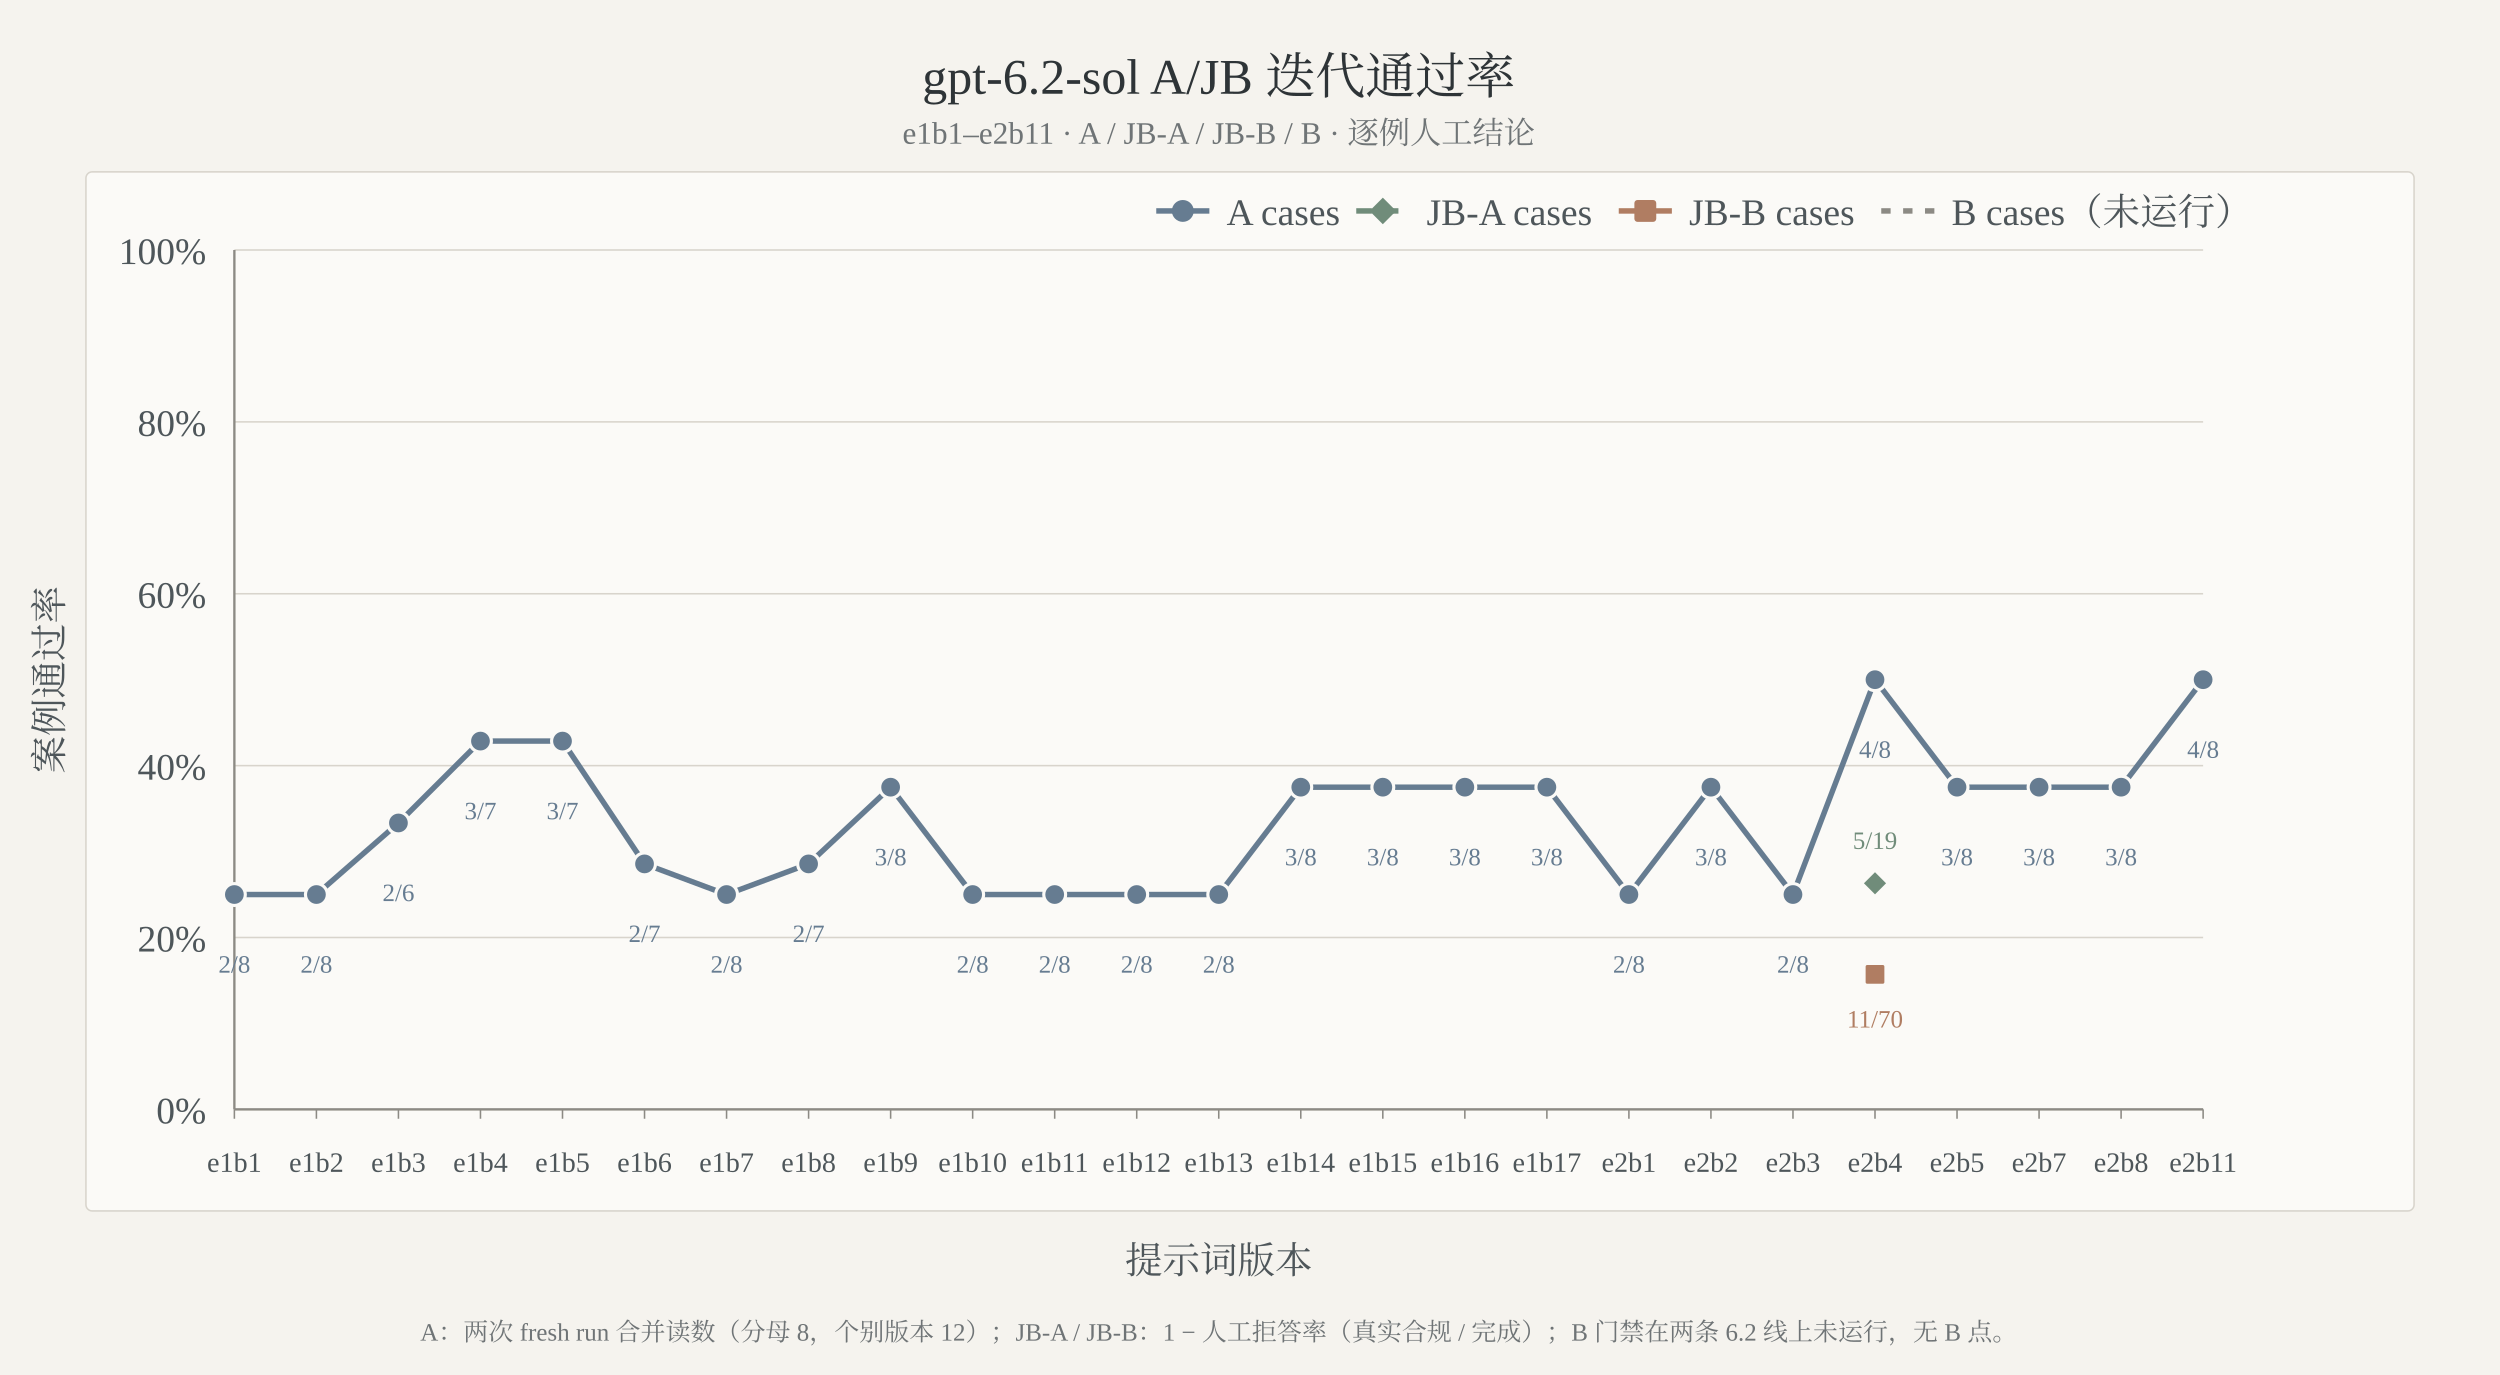
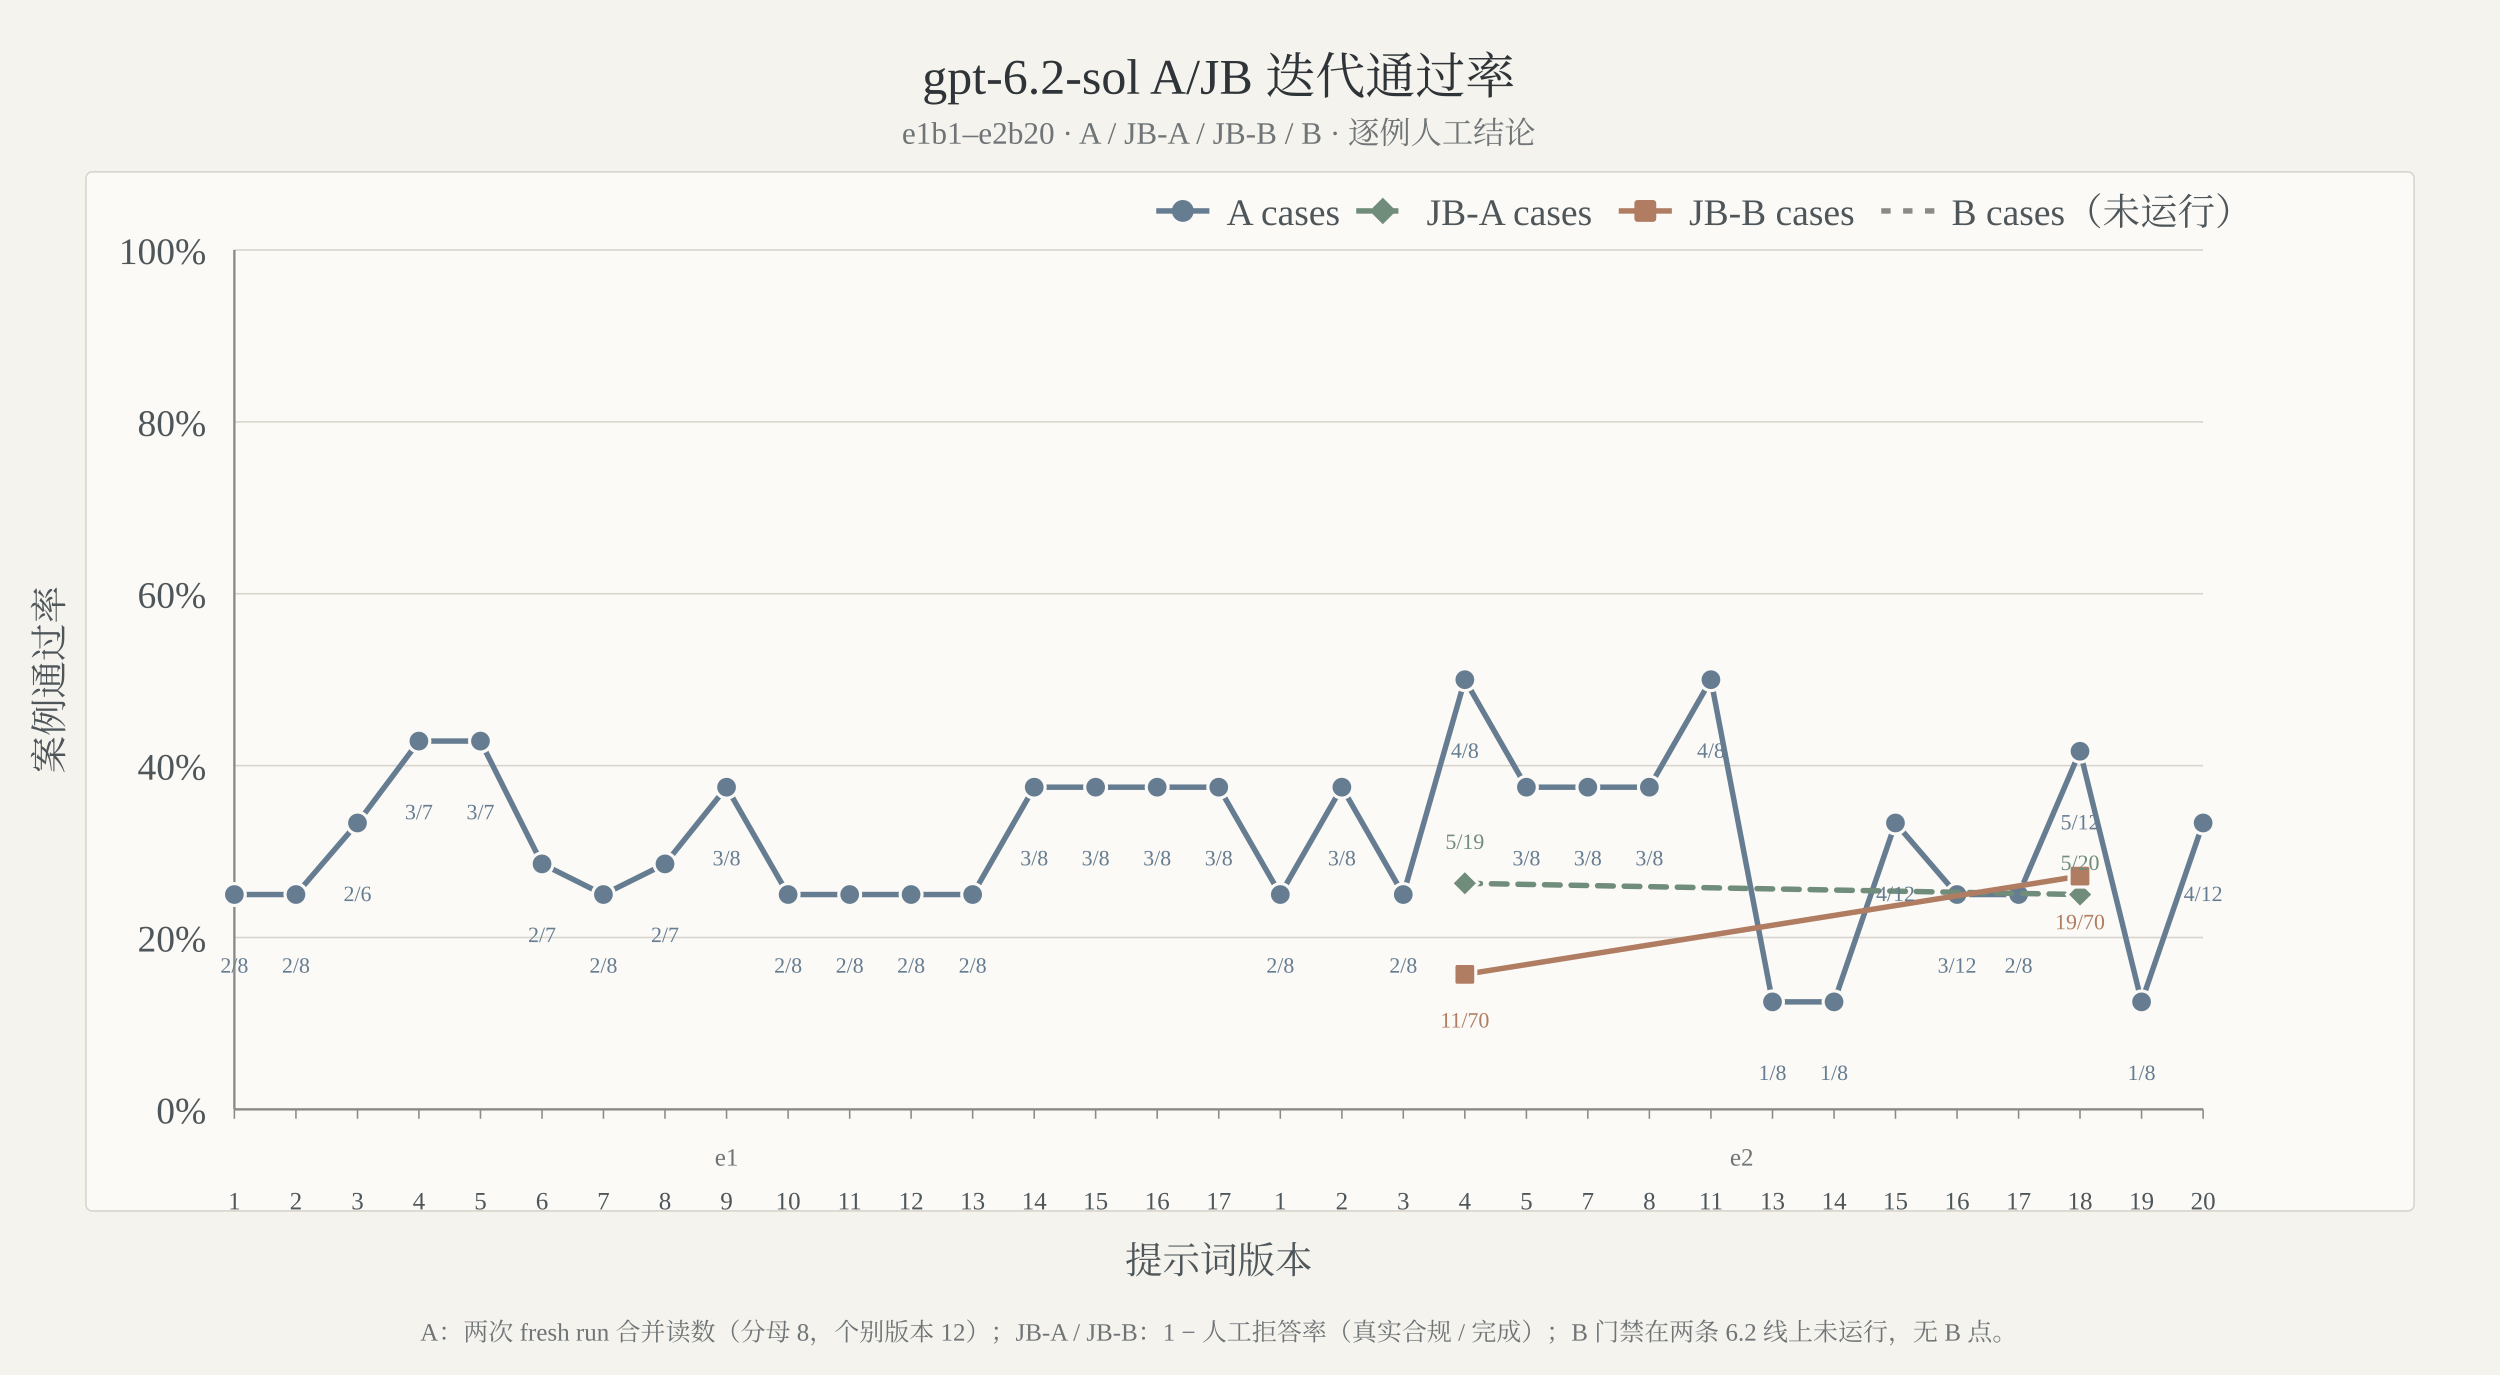
<svg xmlns="http://www.w3.org/2000/svg" width="1600" height="880" viewBox="0 0 1600 880" role="img" aria-labelledby="title desc">
  <rect width="1600" height="880" fill="#F5F3EE" />
  <rect x="55" y="110" width="1490" height="665" rx="4" fill="#FBFAF7" stroke="#D8D4CC" />
  <g font-family="Charter,Georgia,Times New Roman,STSong,Songti SC,Noto Serif CJK SC,serif">
    <text x="780" y="60" text-anchor="middle" font-size="32" font-weight="500" fill="#2E3437">gpt-6.2-sol A/JB 迭代通过率</text>
-     <text x="780" y="92" text-anchor="middle" font-size="20" fill="#6F7476">e1b1–e2b11 · A / JB-A / JB-B / B · 逐例人工结论</text>
+     <text x="780" y="92" text-anchor="middle" font-size="20" fill="#6F7476">e1b1–e2b20 · A / JB-A / JB-B / B · 逐例人工结论</text>
    <line x1="150.0" y1="710.0" x2="1410.0" y2="710.0" stroke="#D8D4CC" stroke-width="1" />
    <text x="132" y="719.0" text-anchor="end" font-size="24" fill="#4E565A">0%</text>
    <line x1="150.0" y1="600.0" x2="1410.0" y2="600.0" stroke="#D8D4CC" stroke-width="1" />
    <text x="132" y="609.0" text-anchor="end" font-size="24" fill="#4E565A">20%</text>
    <line x1="150.0" y1="490.0" x2="1410.0" y2="490.0" stroke="#D8D4CC" stroke-width="1" />
    <text x="132" y="499.0" text-anchor="end" font-size="24" fill="#4E565A">40%</text>
    <line x1="150.0" y1="380.0" x2="1410.0" y2="380.0" stroke="#D8D4CC" stroke-width="1" />
    <text x="132" y="389.0" text-anchor="end" font-size="24" fill="#4E565A">60%</text>
    <line x1="150.0" y1="270.0" x2="1410.0" y2="270.0" stroke="#D8D4CC" stroke-width="1" />
    <text x="132" y="279.0" text-anchor="end" font-size="24" fill="#4E565A">80%</text>
    <line x1="150.0" y1="160.0" x2="1410.0" y2="160.0" stroke="#D8D4CC" stroke-width="1" />
    <text x="132" y="169.0" text-anchor="end" font-size="24" fill="#4E565A">100%</text>
    <line x1="150.0" y1="160.0" x2="150.0" y2="710.0" stroke="#8C8A84" stroke-width="1.5" />
    <line x1="150.0" y1="710.0" x2="1410.0" y2="710.0" stroke="#8C8A84" stroke-width="1.5" />
    <line x1="150.0" y1="710.0" x2="150.0" y2="716" stroke="#8C8A84" />
-     <text x="150.0" y="750" text-anchor="middle" font-size="18" fill="#4E565A">e1b1</text>
-     <line x1="202.5" y1="710.0" x2="202.5" y2="716" stroke="#8C8A84" />
-     <text x="202.5" y="750" text-anchor="middle" font-size="18" fill="#4E565A">e1b2</text>
-     <line x1="255.0" y1="710.0" x2="255.0" y2="716" stroke="#8C8A84" />
-     <text x="255.0" y="750" text-anchor="middle" font-size="18" fill="#4E565A">e1b3</text>
+     <text x="150.0" y="774" text-anchor="middle" font-size="16" fill="#4E565A">1</text>
+     <line x1="189.4" y1="710.0" x2="189.4" y2="716" stroke="#8C8A84" />
+     <text x="189.4" y="774" text-anchor="middle" font-size="16" fill="#4E565A">2</text>
+     <line x1="228.8" y1="710.0" x2="228.8" y2="716" stroke="#8C8A84" />
+     <text x="228.8" y="774" text-anchor="middle" font-size="16" fill="#4E565A">3</text>
+     <line x1="268.1" y1="710.0" x2="268.1" y2="716" stroke="#8C8A84" />
+     <text x="268.1" y="774" text-anchor="middle" font-size="16" fill="#4E565A">4</text>
    <line x1="307.5" y1="710.0" x2="307.5" y2="716" stroke="#8C8A84" />
-     <text x="307.5" y="750" text-anchor="middle" font-size="18" fill="#4E565A">e1b4</text>
-     <line x1="360.0" y1="710.0" x2="360.0" y2="716" stroke="#8C8A84" />
-     <text x="360.0" y="750" text-anchor="middle" font-size="18" fill="#4E565A">e1b5</text>
-     <line x1="412.5" y1="710.0" x2="412.5" y2="716" stroke="#8C8A84" />
-     <text x="412.5" y="750" text-anchor="middle" font-size="18" fill="#4E565A">e1b6</text>
+     <text x="307.5" y="774" text-anchor="middle" font-size="16" fill="#4E565A">5</text>
+     <line x1="346.9" y1="710.0" x2="346.9" y2="716" stroke="#8C8A84" />
+     <text x="346.9" y="774" text-anchor="middle" font-size="16" fill="#4E565A">6</text>
+     <line x1="386.2" y1="710.0" x2="386.2" y2="716" stroke="#8C8A84" />
+     <text x="386.2" y="774" text-anchor="middle" font-size="16" fill="#4E565A">7</text>
+     <line x1="425.6" y1="710.0" x2="425.6" y2="716" stroke="#8C8A84" />
+     <text x="425.6" y="774" text-anchor="middle" font-size="16" fill="#4E565A">8</text>
    <line x1="465.0" y1="710.0" x2="465.0" y2="716" stroke="#8C8A84" />
-     <text x="465.0" y="750" text-anchor="middle" font-size="18" fill="#4E565A">e1b7</text>
-     <line x1="517.5" y1="710.0" x2="517.5" y2="716" stroke="#8C8A84" />
-     <text x="517.5" y="750" text-anchor="middle" font-size="18" fill="#4E565A">e1b8</text>
-     <line x1="570.0" y1="710.0" x2="570.0" y2="716" stroke="#8C8A84" />
-     <text x="570.0" y="750" text-anchor="middle" font-size="18" fill="#4E565A">e1b9</text>
+     <text x="465.0" y="774" text-anchor="middle" font-size="16" fill="#4E565A">9</text>
+     <line x1="504.4" y1="710.0" x2="504.4" y2="716" stroke="#8C8A84" />
+     <text x="504.4" y="774" text-anchor="middle" font-size="16" fill="#4E565A">10</text>
+     <line x1="543.8" y1="710.0" x2="543.8" y2="716" stroke="#8C8A84" />
+     <text x="543.8" y="774" text-anchor="middle" font-size="16" fill="#4E565A">11</text>
+     <line x1="583.1" y1="710.0" x2="583.1" y2="716" stroke="#8C8A84" />
+     <text x="583.1" y="774" text-anchor="middle" font-size="16" fill="#4E565A">12</text>
    <line x1="622.5" y1="710.0" x2="622.5" y2="716" stroke="#8C8A84" />
-     <text x="622.5" y="750" text-anchor="middle" font-size="18" fill="#4E565A">e1b10</text>
-     <line x1="675.0" y1="710.0" x2="675.0" y2="716" stroke="#8C8A84" />
-     <text x="675.0" y="750" text-anchor="middle" font-size="18" fill="#4E565A">e1b11</text>
-     <line x1="727.5" y1="710.0" x2="727.5" y2="716" stroke="#8C8A84" />
-     <text x="727.5" y="750" text-anchor="middle" font-size="18" fill="#4E565A">e1b12</text>
+     <text x="622.5" y="774" text-anchor="middle" font-size="16" fill="#4E565A">13</text>
+     <line x1="661.9" y1="710.0" x2="661.9" y2="716" stroke="#8C8A84" />
+     <text x="661.9" y="774" text-anchor="middle" font-size="16" fill="#4E565A">14</text>
+     <line x1="701.2" y1="710.0" x2="701.2" y2="716" stroke="#8C8A84" />
+     <text x="701.2" y="774" text-anchor="middle" font-size="16" fill="#4E565A">15</text>
+     <line x1="740.6" y1="710.0" x2="740.6" y2="716" stroke="#8C8A84" />
+     <text x="740.6" y="774" text-anchor="middle" font-size="16" fill="#4E565A">16</text>
    <line x1="780.0" y1="710.0" x2="780.0" y2="716" stroke="#8C8A84" />
-     <text x="780.0" y="750" text-anchor="middle" font-size="18" fill="#4E565A">e1b13</text>
-     <line x1="832.5" y1="710.0" x2="832.5" y2="716" stroke="#8C8A84" />
-     <text x="832.5" y="750" text-anchor="middle" font-size="18" fill="#4E565A">e1b14</text>
-     <line x1="885.0" y1="710.0" x2="885.0" y2="716" stroke="#8C8A84" />
-     <text x="885.0" y="750" text-anchor="middle" font-size="18" fill="#4E565A">e1b15</text>
+     <text x="780.0" y="774" text-anchor="middle" font-size="16" fill="#4E565A">17</text>
+     <line x1="819.4" y1="710.0" x2="819.4" y2="716" stroke="#8C8A84" />
+     <text x="819.4" y="774" text-anchor="middle" font-size="16" fill="#4E565A">1</text>
+     <line x1="858.8" y1="710.0" x2="858.8" y2="716" stroke="#8C8A84" />
+     <text x="858.8" y="774" text-anchor="middle" font-size="16" fill="#4E565A">2</text>
+     <line x1="898.1" y1="710.0" x2="898.1" y2="716" stroke="#8C8A84" />
+     <text x="898.1" y="774" text-anchor="middle" font-size="16" fill="#4E565A">3</text>
    <line x1="937.5" y1="710.0" x2="937.5" y2="716" stroke="#8C8A84" />
-     <text x="937.5" y="750" text-anchor="middle" font-size="18" fill="#4E565A">e1b16</text>
-     <line x1="990.0" y1="710.0" x2="990.0" y2="716" stroke="#8C8A84" />
-     <text x="990.0" y="750" text-anchor="middle" font-size="18" fill="#4E565A">e1b17</text>
-     <line x1="1042.5" y1="710.0" x2="1042.5" y2="716" stroke="#8C8A84" />
-     <text x="1042.5" y="750" text-anchor="middle" font-size="18" fill="#4E565A">e2b1</text>
+     <text x="937.5" y="774" text-anchor="middle" font-size="16" fill="#4E565A">4</text>
+     <line x1="976.9" y1="710.0" x2="976.9" y2="716" stroke="#8C8A84" />
+     <text x="976.9" y="774" text-anchor="middle" font-size="16" fill="#4E565A">5</text>
+     <line x1="1016.2" y1="710.0" x2="1016.2" y2="716" stroke="#8C8A84" />
+     <text x="1016.2" y="774" text-anchor="middle" font-size="16" fill="#4E565A">7</text>
+     <line x1="1055.6" y1="710.0" x2="1055.6" y2="716" stroke="#8C8A84" />
+     <text x="1055.6" y="774" text-anchor="middle" font-size="16" fill="#4E565A">8</text>
    <line x1="1095.0" y1="710.0" x2="1095.0" y2="716" stroke="#8C8A84" />
-     <text x="1095.0" y="750" text-anchor="middle" font-size="18" fill="#4E565A">e2b2</text>
-     <line x1="1147.5" y1="710.0" x2="1147.5" y2="716" stroke="#8C8A84" />
-     <text x="1147.5" y="750" text-anchor="middle" font-size="18" fill="#4E565A">e2b3</text>
-     <line x1="1200.0" y1="710.0" x2="1200.0" y2="716" stroke="#8C8A84" />
-     <text x="1200.0" y="750" text-anchor="middle" font-size="18" fill="#4E565A">e2b4</text>
+     <text x="1095.0" y="774" text-anchor="middle" font-size="16" fill="#4E565A">11</text>
+     <line x1="1134.4" y1="710.0" x2="1134.4" y2="716" stroke="#8C8A84" />
+     <text x="1134.4" y="774" text-anchor="middle" font-size="16" fill="#4E565A">13</text>
+     <line x1="1173.8" y1="710.0" x2="1173.8" y2="716" stroke="#8C8A84" />
+     <text x="1173.8" y="774" text-anchor="middle" font-size="16" fill="#4E565A">14</text>
+     <line x1="1213.1" y1="710.0" x2="1213.1" y2="716" stroke="#8C8A84" />
+     <text x="1213.1" y="774" text-anchor="middle" font-size="16" fill="#4E565A">15</text>
    <line x1="1252.5" y1="710.0" x2="1252.5" y2="716" stroke="#8C8A84" />
-     <text x="1252.5" y="750" text-anchor="middle" font-size="18" fill="#4E565A">e2b5</text>
-     <line x1="1305.0" y1="710.0" x2="1305.0" y2="716" stroke="#8C8A84" />
-     <text x="1305.0" y="750" text-anchor="middle" font-size="18" fill="#4E565A">e2b7</text>
-     <line x1="1357.5" y1="710.0" x2="1357.5" y2="716" stroke="#8C8A84" />
-     <text x="1357.5" y="750" text-anchor="middle" font-size="18" fill="#4E565A">e2b8</text>
+     <text x="1252.5" y="774" text-anchor="middle" font-size="16" fill="#4E565A">16</text>
+     <line x1="1291.9" y1="710.0" x2="1291.9" y2="716" stroke="#8C8A84" />
+     <text x="1291.9" y="774" text-anchor="middle" font-size="16" fill="#4E565A">17</text>
+     <line x1="1331.2" y1="710.0" x2="1331.2" y2="716" stroke="#8C8A84" />
+     <text x="1331.2" y="774" text-anchor="middle" font-size="16" fill="#4E565A">18</text>
+     <line x1="1370.6" y1="710.0" x2="1370.6" y2="716" stroke="#8C8A84" />
+     <text x="1370.6" y="774" text-anchor="middle" font-size="16" fill="#4E565A">19</text>
    <line x1="1410.0" y1="710.0" x2="1410.0" y2="716" stroke="#8C8A84" />
-     <text x="1410.0" y="750" text-anchor="middle" font-size="18" fill="#4E565A">e2b11</text>
+     <text x="1410.0" y="774" text-anchor="middle" font-size="16" fill="#4E565A">20</text>
+     <text x="465.0" y="746" text-anchor="middle" font-size="16" fill="#6F7476">e1</text>
+     <text x="1114.7" y="746" text-anchor="middle" font-size="16" fill="#6F7476">e2</text>
    <text x="780" y="815" text-anchor="middle" font-size="24" fill="#4E565A">提示词版本</text>
    <text x="40" y="435" transform="rotate(-90 40 435)" text-anchor="middle" font-size="24" fill="#4E565A">案例通过率</text>
-     <polyline points="150.0,572.5 202.5,572.5 255.0,526.7 307.5,474.3 360.0,474.3 412.5,552.9 465.0,572.5 517.5,552.9 570.0,503.8 622.5,572.5 675.0,572.5 727.5,572.5 780.0,572.5 832.5,503.8 885.0,503.8 937.5,503.8 990.0,503.8 1042.5,572.5 1095.0,503.8 1147.5,572.5 1200.0,435.0 1252.5,503.8 1305.0,503.8 1357.5,503.8 1410.0,435.0" fill="none" stroke="#667C91" stroke-width="3.5" stroke-linecap="round" stroke-linejoin="round" />
+     <polyline points="150.0,572.5 189.4,572.5 228.8,526.7 268.1,474.3 307.5,474.3 346.9,552.9 386.2,572.5 425.6,552.9 465.0,503.8 504.4,572.5 543.8,572.5 583.1,572.5 622.5,572.5 661.9,503.8 701.2,503.8 740.6,503.8 780.0,503.8 819.4,572.5 858.8,503.8 898.1,572.5 937.5,435.0 976.9,503.8 1016.2,503.8 1055.6,503.8 1095.0,435.0 1134.4,641.2 1173.8,641.2 1213.1,526.7 1252.5,572.5 1291.9,572.5 1331.2,480.8 1370.6,641.2 1410.0,526.7" fill="none" stroke="#667C91" stroke-width="3.5" stroke-linecap="round" stroke-linejoin="round" />
    <circle cx="150.0" cy="572.5" r="7" fill="#667C91" stroke="#FBFAF7" stroke-width="2" />
-     <circle cx="202.5" cy="572.5" r="7" fill="#667C91" stroke="#FBFAF7" stroke-width="2" />
-     <circle cx="255.0" cy="526.7" r="7" fill="#667C91" stroke="#FBFAF7" stroke-width="2" />
+     <circle cx="189.4" cy="572.5" r="7" fill="#667C91" stroke="#FBFAF7" stroke-width="2" />
+     <circle cx="228.8" cy="526.7" r="7" fill="#667C91" stroke="#FBFAF7" stroke-width="2" />
+     <circle cx="268.1" cy="474.3" r="7" fill="#667C91" stroke="#FBFAF7" stroke-width="2" />
    <circle cx="307.5" cy="474.3" r="7" fill="#667C91" stroke="#FBFAF7" stroke-width="2" />
-     <circle cx="360.0" cy="474.3" r="7" fill="#667C91" stroke="#FBFAF7" stroke-width="2" />
-     <circle cx="412.5" cy="552.9" r="7" fill="#667C91" stroke="#FBFAF7" stroke-width="2" />
-     <circle cx="465.0" cy="572.5" r="7" fill="#667C91" stroke="#FBFAF7" stroke-width="2" />
-     <circle cx="517.5" cy="552.9" r="7" fill="#667C91" stroke="#FBFAF7" stroke-width="2" />
-     <circle cx="570.0" cy="503.8" r="7" fill="#667C91" stroke="#FBFAF7" stroke-width="2" />
+     <circle cx="346.9" cy="552.9" r="7" fill="#667C91" stroke="#FBFAF7" stroke-width="2" />
+     <circle cx="386.2" cy="572.5" r="7" fill="#667C91" stroke="#FBFAF7" stroke-width="2" />
+     <circle cx="425.6" cy="552.9" r="7" fill="#667C91" stroke="#FBFAF7" stroke-width="2" />
+     <circle cx="465.0" cy="503.8" r="7" fill="#667C91" stroke="#FBFAF7" stroke-width="2" />
+     <circle cx="504.4" cy="572.5" r="7" fill="#667C91" stroke="#FBFAF7" stroke-width="2" />
+     <circle cx="543.8" cy="572.5" r="7" fill="#667C91" stroke="#FBFAF7" stroke-width="2" />
+     <circle cx="583.1" cy="572.5" r="7" fill="#667C91" stroke="#FBFAF7" stroke-width="2" />
    <circle cx="622.5" cy="572.5" r="7" fill="#667C91" stroke="#FBFAF7" stroke-width="2" />
-     <circle cx="675.0" cy="572.5" r="7" fill="#667C91" stroke="#FBFAF7" stroke-width="2" />
-     <circle cx="727.5" cy="572.5" r="7" fill="#667C91" stroke="#FBFAF7" stroke-width="2" />
-     <circle cx="780.0" cy="572.5" r="7" fill="#667C91" stroke="#FBFAF7" stroke-width="2" />
-     <circle cx="832.5" cy="503.8" r="7" fill="#667C91" stroke="#FBFAF7" stroke-width="2" />
-     <circle cx="885.0" cy="503.8" r="7" fill="#667C91" stroke="#FBFAF7" stroke-width="2" />
-     <circle cx="937.5" cy="503.8" r="7" fill="#667C91" stroke="#FBFAF7" stroke-width="2" />
-     <circle cx="990.0" cy="503.8" r="7" fill="#667C91" stroke="#FBFAF7" stroke-width="2" />
-     <circle cx="1042.5" cy="572.5" r="7" fill="#667C91" stroke="#FBFAF7" stroke-width="2" />
-     <circle cx="1095.0" cy="503.8" r="7" fill="#667C91" stroke="#FBFAF7" stroke-width="2" />
-     <circle cx="1147.5" cy="572.5" r="7" fill="#667C91" stroke="#FBFAF7" stroke-width="2" />
-     <circle cx="1200.0" cy="435.0" r="7" fill="#667C91" stroke="#FBFAF7" stroke-width="2" />
-     <circle cx="1252.5" cy="503.8" r="7" fill="#667C91" stroke="#FBFAF7" stroke-width="2" />
-     <circle cx="1305.0" cy="503.8" r="7" fill="#667C91" stroke="#FBFAF7" stroke-width="2" />
-     <circle cx="1357.5" cy="503.8" r="7" fill="#667C91" stroke="#FBFAF7" stroke-width="2" />
-     <circle cx="1410.0" cy="435.0" r="7" fill="#667C91" stroke="#FBFAF7" stroke-width="2" />
-     <polyline points="1200.0,565.3" fill="none" stroke="#708C7A" stroke-width="3.5" stroke-linecap="round" stroke-linejoin="round" stroke-dasharray="10 7" />
-     <polygon points="1200.0,556.8 1208.5,565.3 1200.0,573.8 1191.5,565.3" fill="#708C7A" stroke="#FBFAF7" stroke-width="2" />
-     <polyline points="1200.0,623.6" fill="none" stroke="#B07D62" stroke-width="3.5" stroke-linecap="round" stroke-linejoin="round" />
-     <rect x="1193.0" y="616.6" width="14" height="14" rx="2" fill="#B07D62" stroke="#FBFAF7" stroke-width="2" />
-     <text x="150.0" y="622.5" text-anchor="middle" font-size="16" font-weight="500" fill="#667C91">2/8</text>
-     <text x="202.5" y="622.5" text-anchor="middle" font-size="16" font-weight="500" fill="#667C91">2/8</text>
-     <text x="255.0" y="576.7" text-anchor="middle" font-size="16" font-weight="500" fill="#667C91">2/6</text>
-     <text x="307.5" y="524.3" text-anchor="middle" font-size="16" font-weight="500" fill="#667C91">3/7</text>
-     <text x="360.0" y="524.3" text-anchor="middle" font-size="16" font-weight="500" fill="#667C91">3/7</text>
-     <text x="412.5" y="602.9" text-anchor="middle" font-size="16" font-weight="500" fill="#667C91">2/7</text>
-     <text x="465.0" y="622.5" text-anchor="middle" font-size="16" font-weight="500" fill="#667C91">2/8</text>
-     <text x="517.5" y="602.9" text-anchor="middle" font-size="16" font-weight="500" fill="#667C91">2/7</text>
-     <text x="570.0" y="553.8" text-anchor="middle" font-size="16" font-weight="500" fill="#667C91">3/8</text>
-     <text x="622.5" y="622.5" text-anchor="middle" font-size="16" font-weight="500" fill="#667C91">2/8</text>
-     <text x="675.0" y="622.5" text-anchor="middle" font-size="16" font-weight="500" fill="#667C91">2/8</text>
-     <text x="727.5" y="622.5" text-anchor="middle" font-size="16" font-weight="500" fill="#667C91">2/8</text>
-     <text x="780.0" y="622.5" text-anchor="middle" font-size="16" font-weight="500" fill="#667C91">2/8</text>
-     <text x="832.5" y="553.8" text-anchor="middle" font-size="16" font-weight="500" fill="#667C91">3/8</text>
-     <text x="885.0" y="553.8" text-anchor="middle" font-size="16" font-weight="500" fill="#667C91">3/8</text>
-     <text x="937.5" y="553.8" text-anchor="middle" font-size="16" font-weight="500" fill="#667C91">3/8</text>
-     <text x="990.0" y="553.8" text-anchor="middle" font-size="16" font-weight="500" fill="#667C91">3/8</text>
-     <text x="1042.5" y="622.5" text-anchor="middle" font-size="16" font-weight="500" fill="#667C91">2/8</text>
-     <text x="1095.0" y="553.8" text-anchor="middle" font-size="16" font-weight="500" fill="#667C91">3/8</text>
-     <text x="1147.5" y="622.5" text-anchor="middle" font-size="16" font-weight="500" fill="#667C91">2/8</text>
-     <text x="1200.0" y="485.0" text-anchor="middle" font-size="16" font-weight="500" fill="#667C91">4/8</text>
-     <text x="1200.0" y="543.3" text-anchor="middle" font-size="16" font-weight="500" fill="#708C7A">5/19</text>
-     <text x="1200.0" y="657.6" text-anchor="middle" font-size="16" font-weight="500" fill="#B07D62">11/70</text>
-     <text x="1252.5" y="553.8" text-anchor="middle" font-size="16" font-weight="500" fill="#667C91">3/8</text>
-     <text x="1305.0" y="553.8" text-anchor="middle" font-size="16" font-weight="500" fill="#667C91">3/8</text>
-     <text x="1357.5" y="553.8" text-anchor="middle" font-size="16" font-weight="500" fill="#667C91">3/8</text>
-     <text x="1410.0" y="485.0" text-anchor="middle" font-size="16" font-weight="500" fill="#667C91">4/8</text>
+     <circle cx="661.9" cy="503.8" r="7" fill="#667C91" stroke="#FBFAF7" stroke-width="2" />
+     <circle cx="701.2" cy="503.8" r="7" fill="#667C91" stroke="#FBFAF7" stroke-width="2" />
+     <circle cx="740.6" cy="503.8" r="7" fill="#667C91" stroke="#FBFAF7" stroke-width="2" />
+     <circle cx="780.0" cy="503.8" r="7" fill="#667C91" stroke="#FBFAF7" stroke-width="2" />
+     <circle cx="819.4" cy="572.5" r="7" fill="#667C91" stroke="#FBFAF7" stroke-width="2" />
+     <circle cx="858.8" cy="503.8" r="7" fill="#667C91" stroke="#FBFAF7" stroke-width="2" />
+     <circle cx="898.1" cy="572.5" r="7" fill="#667C91" stroke="#FBFAF7" stroke-width="2" />
+     <circle cx="937.5" cy="435.0" r="7" fill="#667C91" stroke="#FBFAF7" stroke-width="2" />
+     <circle cx="976.9" cy="503.8" r="7" fill="#667C91" stroke="#FBFAF7" stroke-width="2" />
+     <circle cx="1016.2" cy="503.8" r="7" fill="#667C91" stroke="#FBFAF7" stroke-width="2" />
+     <circle cx="1055.6" cy="503.8" r="7" fill="#667C91" stroke="#FBFAF7" stroke-width="2" />
+     <circle cx="1095.0" cy="435.0" r="7" fill="#667C91" stroke="#FBFAF7" stroke-width="2" />
+     <circle cx="1134.4" cy="641.2" r="7" fill="#667C91" stroke="#FBFAF7" stroke-width="2" />
+     <circle cx="1173.8" cy="641.2" r="7" fill="#667C91" stroke="#FBFAF7" stroke-width="2" />
+     <circle cx="1213.1" cy="526.7" r="7" fill="#667C91" stroke="#FBFAF7" stroke-width="2" />
+     <circle cx="1252.5" cy="572.5" r="7" fill="#667C91" stroke="#FBFAF7" stroke-width="2" />
+     <circle cx="1291.9" cy="572.5" r="7" fill="#667C91" stroke="#FBFAF7" stroke-width="2" />
+     <circle cx="1331.2" cy="480.8" r="7" fill="#667C91" stroke="#FBFAF7" stroke-width="2" />
+     <circle cx="1370.6" cy="641.2" r="7" fill="#667C91" stroke="#FBFAF7" stroke-width="2" />
+     <circle cx="1410.0" cy="526.7" r="7" fill="#667C91" stroke="#FBFAF7" stroke-width="2" />
+     <polyline points="937.5,565.3 1331.2,572.5" fill="none" stroke="#708C7A" stroke-width="3.5" stroke-linecap="round" stroke-linejoin="round" stroke-dasharray="10 7" />
+     <polygon points="937.5,556.8 946.0,565.3 937.5,573.8 929.0,565.3" fill="#708C7A" stroke="#FBFAF7" stroke-width="2" />
+     <polygon points="1331.2,564.0 1339.8,572.5 1331.2,581.0 1322.8,572.5" fill="#708C7A" stroke="#FBFAF7" stroke-width="2" />
+     <polyline points="937.5,623.6 1331.2,560.7" fill="none" stroke="#B07D62" stroke-width="3.5" stroke-linecap="round" stroke-linejoin="round" />
+     <rect x="930.5" y="616.6" width="14" height="14" rx="2" fill="#B07D62" stroke="#FBFAF7" stroke-width="2" />
+     <rect x="1324.2" y="553.7" width="14" height="14" rx="2" fill="#B07D62" stroke="#FBFAF7" stroke-width="2" />
+     <text x="150.0" y="622.5" text-anchor="middle" font-size="14" font-weight="500" fill="#667C91">2/8</text>
+     <text x="189.4" y="622.5" text-anchor="middle" font-size="14" font-weight="500" fill="#667C91">2/8</text>
+     <text x="228.8" y="576.7" text-anchor="middle" font-size="14" font-weight="500" fill="#667C91">2/6</text>
+     <text x="268.1" y="524.3" text-anchor="middle" font-size="14" font-weight="500" fill="#667C91">3/7</text>
+     <text x="307.5" y="524.3" text-anchor="middle" font-size="14" font-weight="500" fill="#667C91">3/7</text>
+     <text x="346.9" y="602.9" text-anchor="middle" font-size="14" font-weight="500" fill="#667C91">2/7</text>
+     <text x="386.2" y="622.5" text-anchor="middle" font-size="14" font-weight="500" fill="#667C91">2/8</text>
+     <text x="425.6" y="602.9" text-anchor="middle" font-size="14" font-weight="500" fill="#667C91">2/7</text>
+     <text x="465.0" y="553.8" text-anchor="middle" font-size="14" font-weight="500" fill="#667C91">3/8</text>
+     <text x="504.4" y="622.5" text-anchor="middle" font-size="14" font-weight="500" fill="#667C91">2/8</text>
+     <text x="543.8" y="622.5" text-anchor="middle" font-size="14" font-weight="500" fill="#667C91">2/8</text>
+     <text x="583.1" y="622.5" text-anchor="middle" font-size="14" font-weight="500" fill="#667C91">2/8</text>
+     <text x="622.5" y="622.5" text-anchor="middle" font-size="14" font-weight="500" fill="#667C91">2/8</text>
+     <text x="661.9" y="553.8" text-anchor="middle" font-size="14" font-weight="500" fill="#667C91">3/8</text>
+     <text x="701.2" y="553.8" text-anchor="middle" font-size="14" font-weight="500" fill="#667C91">3/8</text>
+     <text x="740.6" y="553.8" text-anchor="middle" font-size="14" font-weight="500" fill="#667C91">3/8</text>
+     <text x="780.0" y="553.8" text-anchor="middle" font-size="14" font-weight="500" fill="#667C91">3/8</text>
+     <text x="819.4" y="622.5" text-anchor="middle" font-size="14" font-weight="500" fill="#667C91">2/8</text>
+     <text x="858.8" y="553.8" text-anchor="middle" font-size="14" font-weight="500" fill="#667C91">3/8</text>
+     <text x="898.1" y="622.5" text-anchor="middle" font-size="14" font-weight="500" fill="#667C91">2/8</text>
+     <text x="937.5" y="485.0" text-anchor="middle" font-size="14" font-weight="500" fill="#667C91">4/8</text>
+     <text x="937.5" y="543.3" text-anchor="middle" font-size="14" font-weight="500" fill="#708C7A">5/19</text>
+     <text x="937.5" y="657.6" text-anchor="middle" font-size="14" font-weight="500" fill="#B07D62">11/70</text>
+     <text x="976.9" y="553.8" text-anchor="middle" font-size="14" font-weight="500" fill="#667C91">3/8</text>
+     <text x="1016.2" y="553.8" text-anchor="middle" font-size="14" font-weight="500" fill="#667C91">3/8</text>
+     <text x="1055.6" y="553.8" text-anchor="middle" font-size="14" font-weight="500" fill="#667C91">3/8</text>
+     <text x="1095.0" y="485.0" text-anchor="middle" font-size="14" font-weight="500" fill="#667C91">4/8</text>
+     <text x="1134.4" y="691.2" text-anchor="middle" font-size="14" font-weight="500" fill="#667C91">1/8</text>
+     <text x="1173.8" y="691.2" text-anchor="middle" font-size="14" font-weight="500" fill="#667C91">1/8</text>
+     <text x="1213.1" y="576.7" text-anchor="middle" font-size="14" font-weight="500" fill="#667C91">4/12</text>
+     <text x="1252.5" y="622.5" text-anchor="middle" font-size="14" font-weight="500" fill="#667C91">3/12</text>
+     <text x="1291.9" y="622.5" text-anchor="middle" font-size="14" font-weight="500" fill="#667C91">2/8</text>
+     <text x="1331.2" y="530.8" text-anchor="middle" font-size="14" font-weight="500" fill="#667C91">5/12</text>
+     <text x="1331.2" y="556.8" text-anchor="middle" font-size="14" font-weight="500" fill="#708C7A">5/20</text>
+     <text x="1331.2" y="594.7" text-anchor="middle" font-size="14" font-weight="500" fill="#B07D62">19/70</text>
+     <text x="1370.6" y="691.2" text-anchor="middle" font-size="14" font-weight="500" fill="#667C91">1/8</text>
+     <text x="1410.0" y="576.7" text-anchor="middle" font-size="14" font-weight="500" fill="#667C91">4/12</text>
    <line x1="740.0" y1="135" x2="774.0" y2="135" stroke="#667C91" stroke-width="3.5" />
    <circle cx="757.0" cy="135" r="7" fill="#667C91" />
    <text x="785.0" y="144" font-size="24" fill="#4E565A">A cases</text>
    <line x1="868.0" y1="135" x2="902.0" y2="135" stroke="#708C7A" stroke-width="3.5" stroke-dasharray="10 7" />
    <polygon points="885.0,126.5 893.5,135 885.0,143.5 876.5,135" fill="#708C7A" />
    <text x="913.0" y="144" font-size="24" fill="#4E565A">JB-A cases</text>
    <line x1="1036.0" y1="135" x2="1070.0" y2="135" stroke="#B07D62" stroke-width="3.5" />
    <rect x="1046.0" y="128" width="14" height="14" rx="2" fill="#B07D62" />
    <text x="1081.0" y="144" font-size="24" fill="#4E565A">JB-B cases</text>
    <line x1="1204.0" y1="135" x2="1238.0" y2="135" stroke="#8C8A84" stroke-width="3.5" stroke-dasharray="6 8" />
    <text x="1249.0" y="144" font-size="24" fill="#4E565A">B cases（未运行）</text>
    <text x="780" y="858" text-anchor="middle" font-size="16" fill="#6F7476">A：两次 fresh run 合并读数（分母 8，个别版本 12）；JB-A / JB-B：1 − 人工拒答率（真实合规 / 完成）；B 门禁在两条 6.2 线上未运行，无 B 点。</text>
  </g>
</svg>
